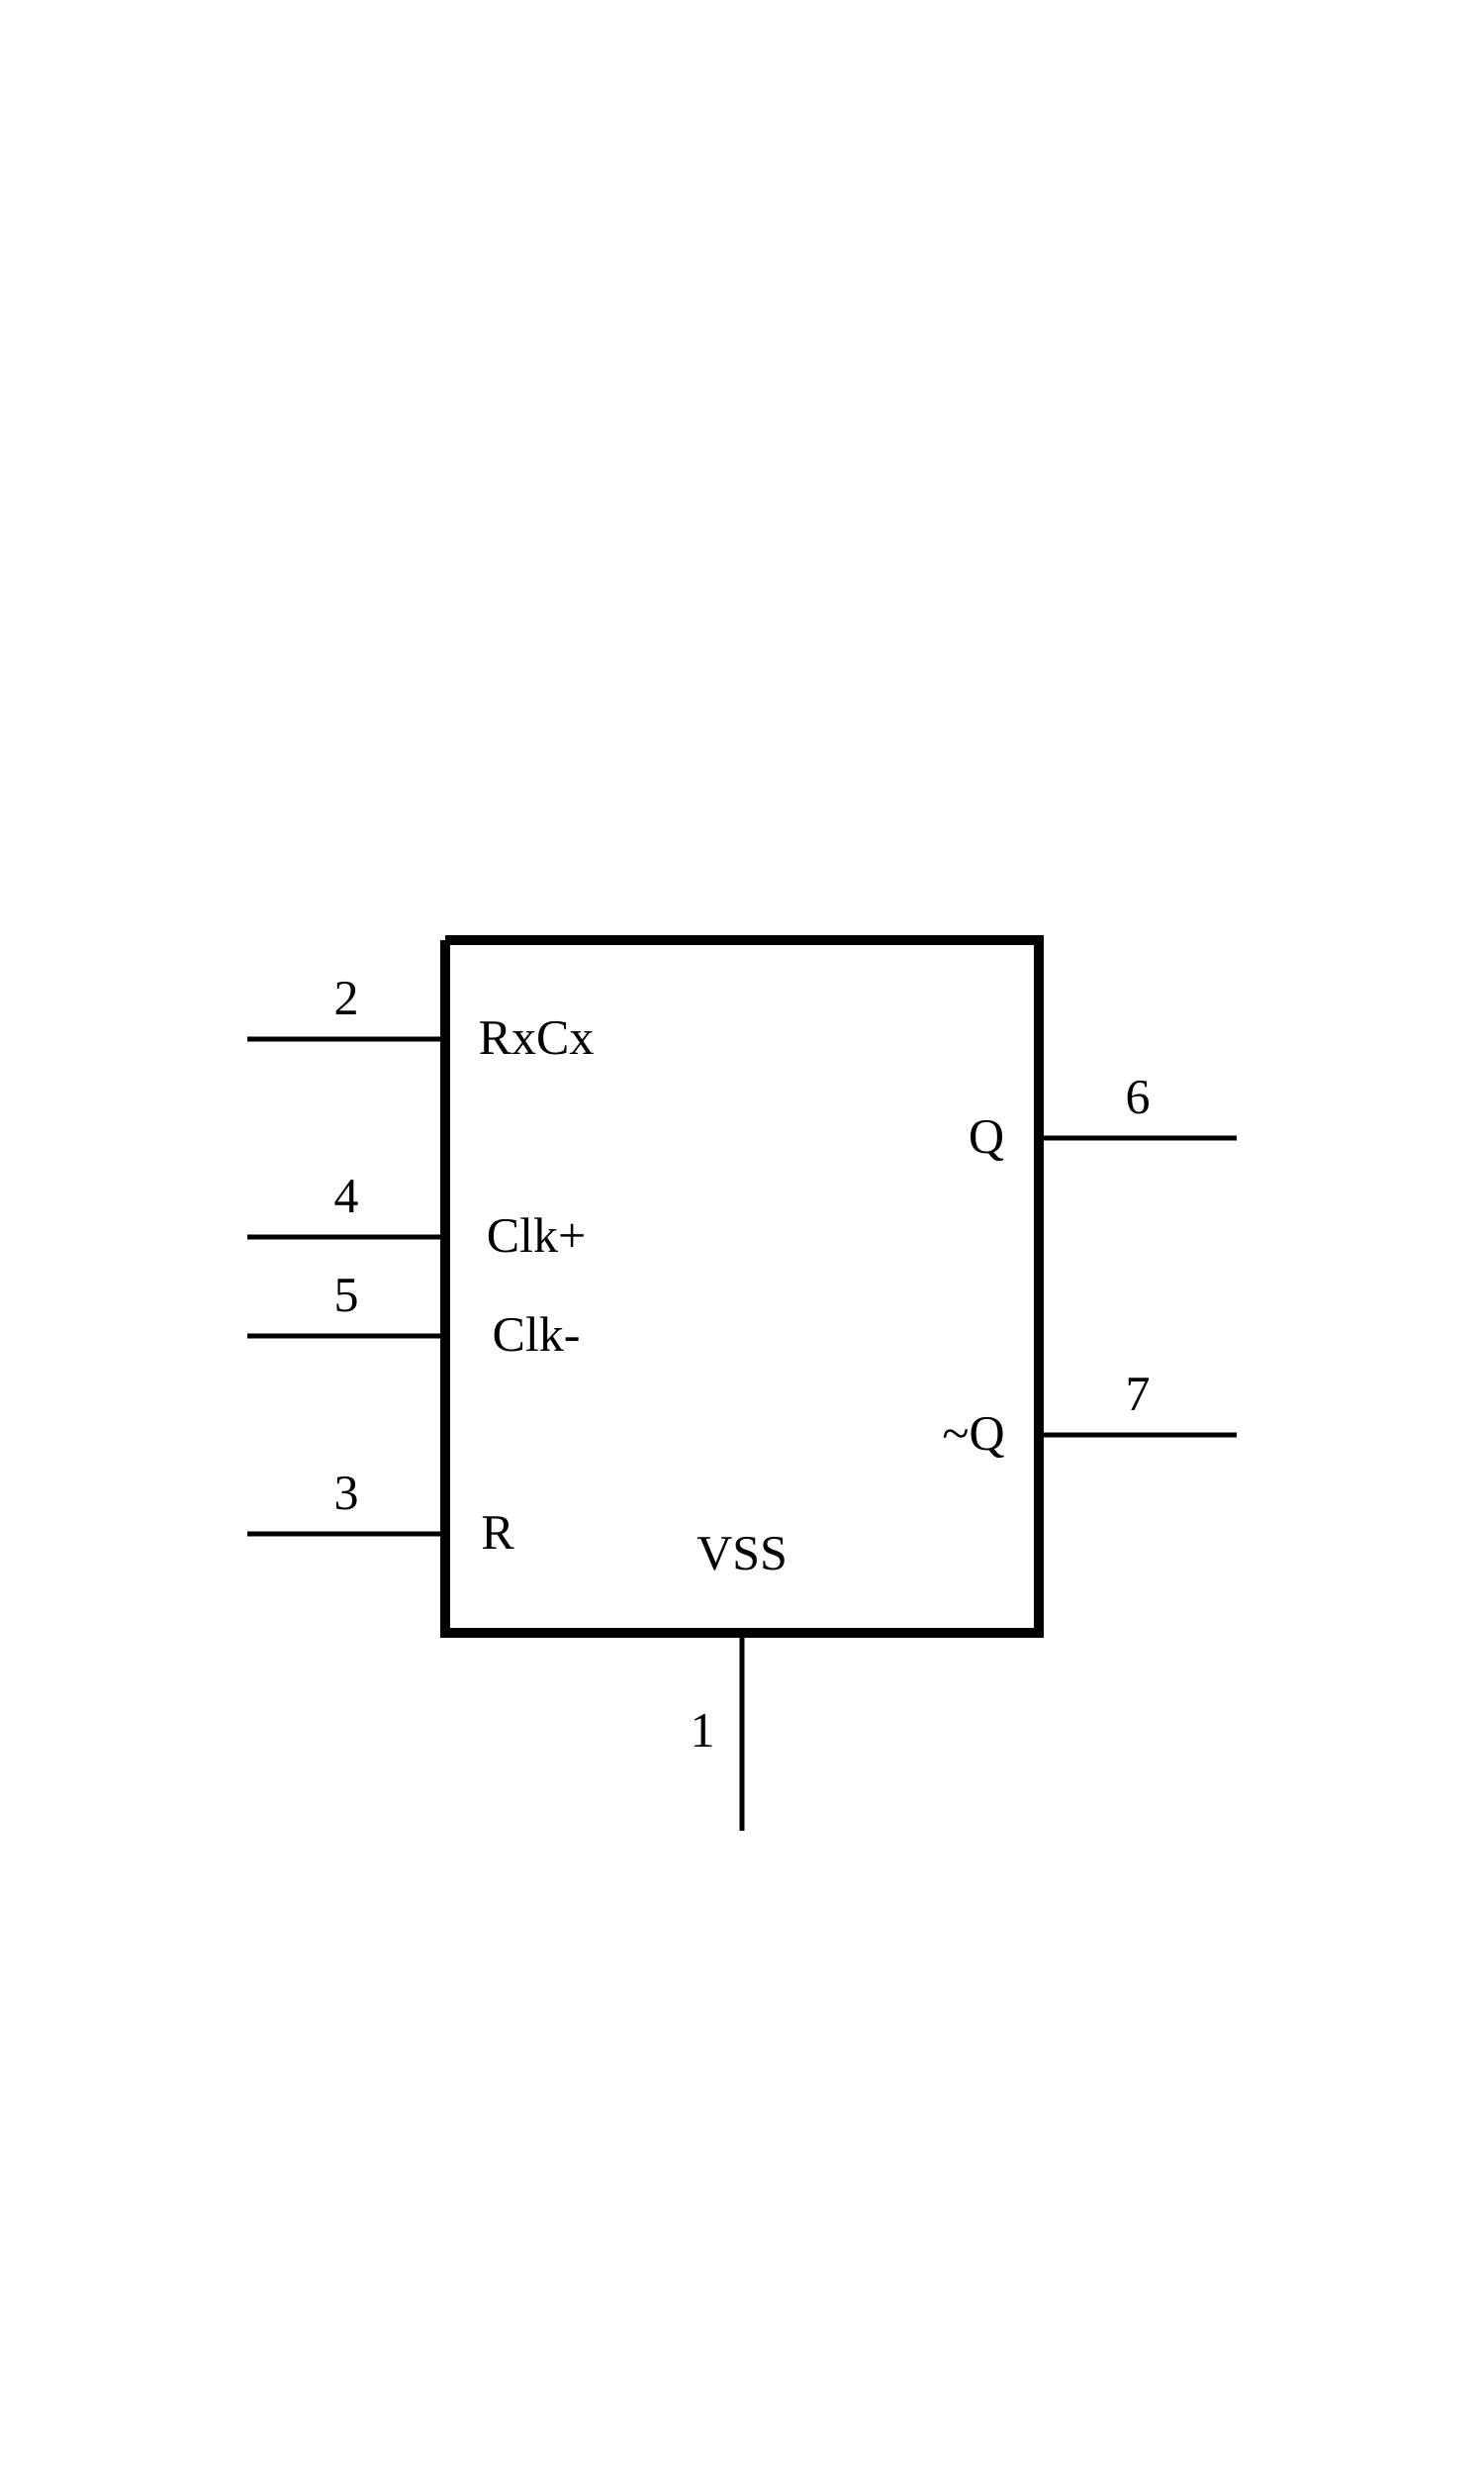
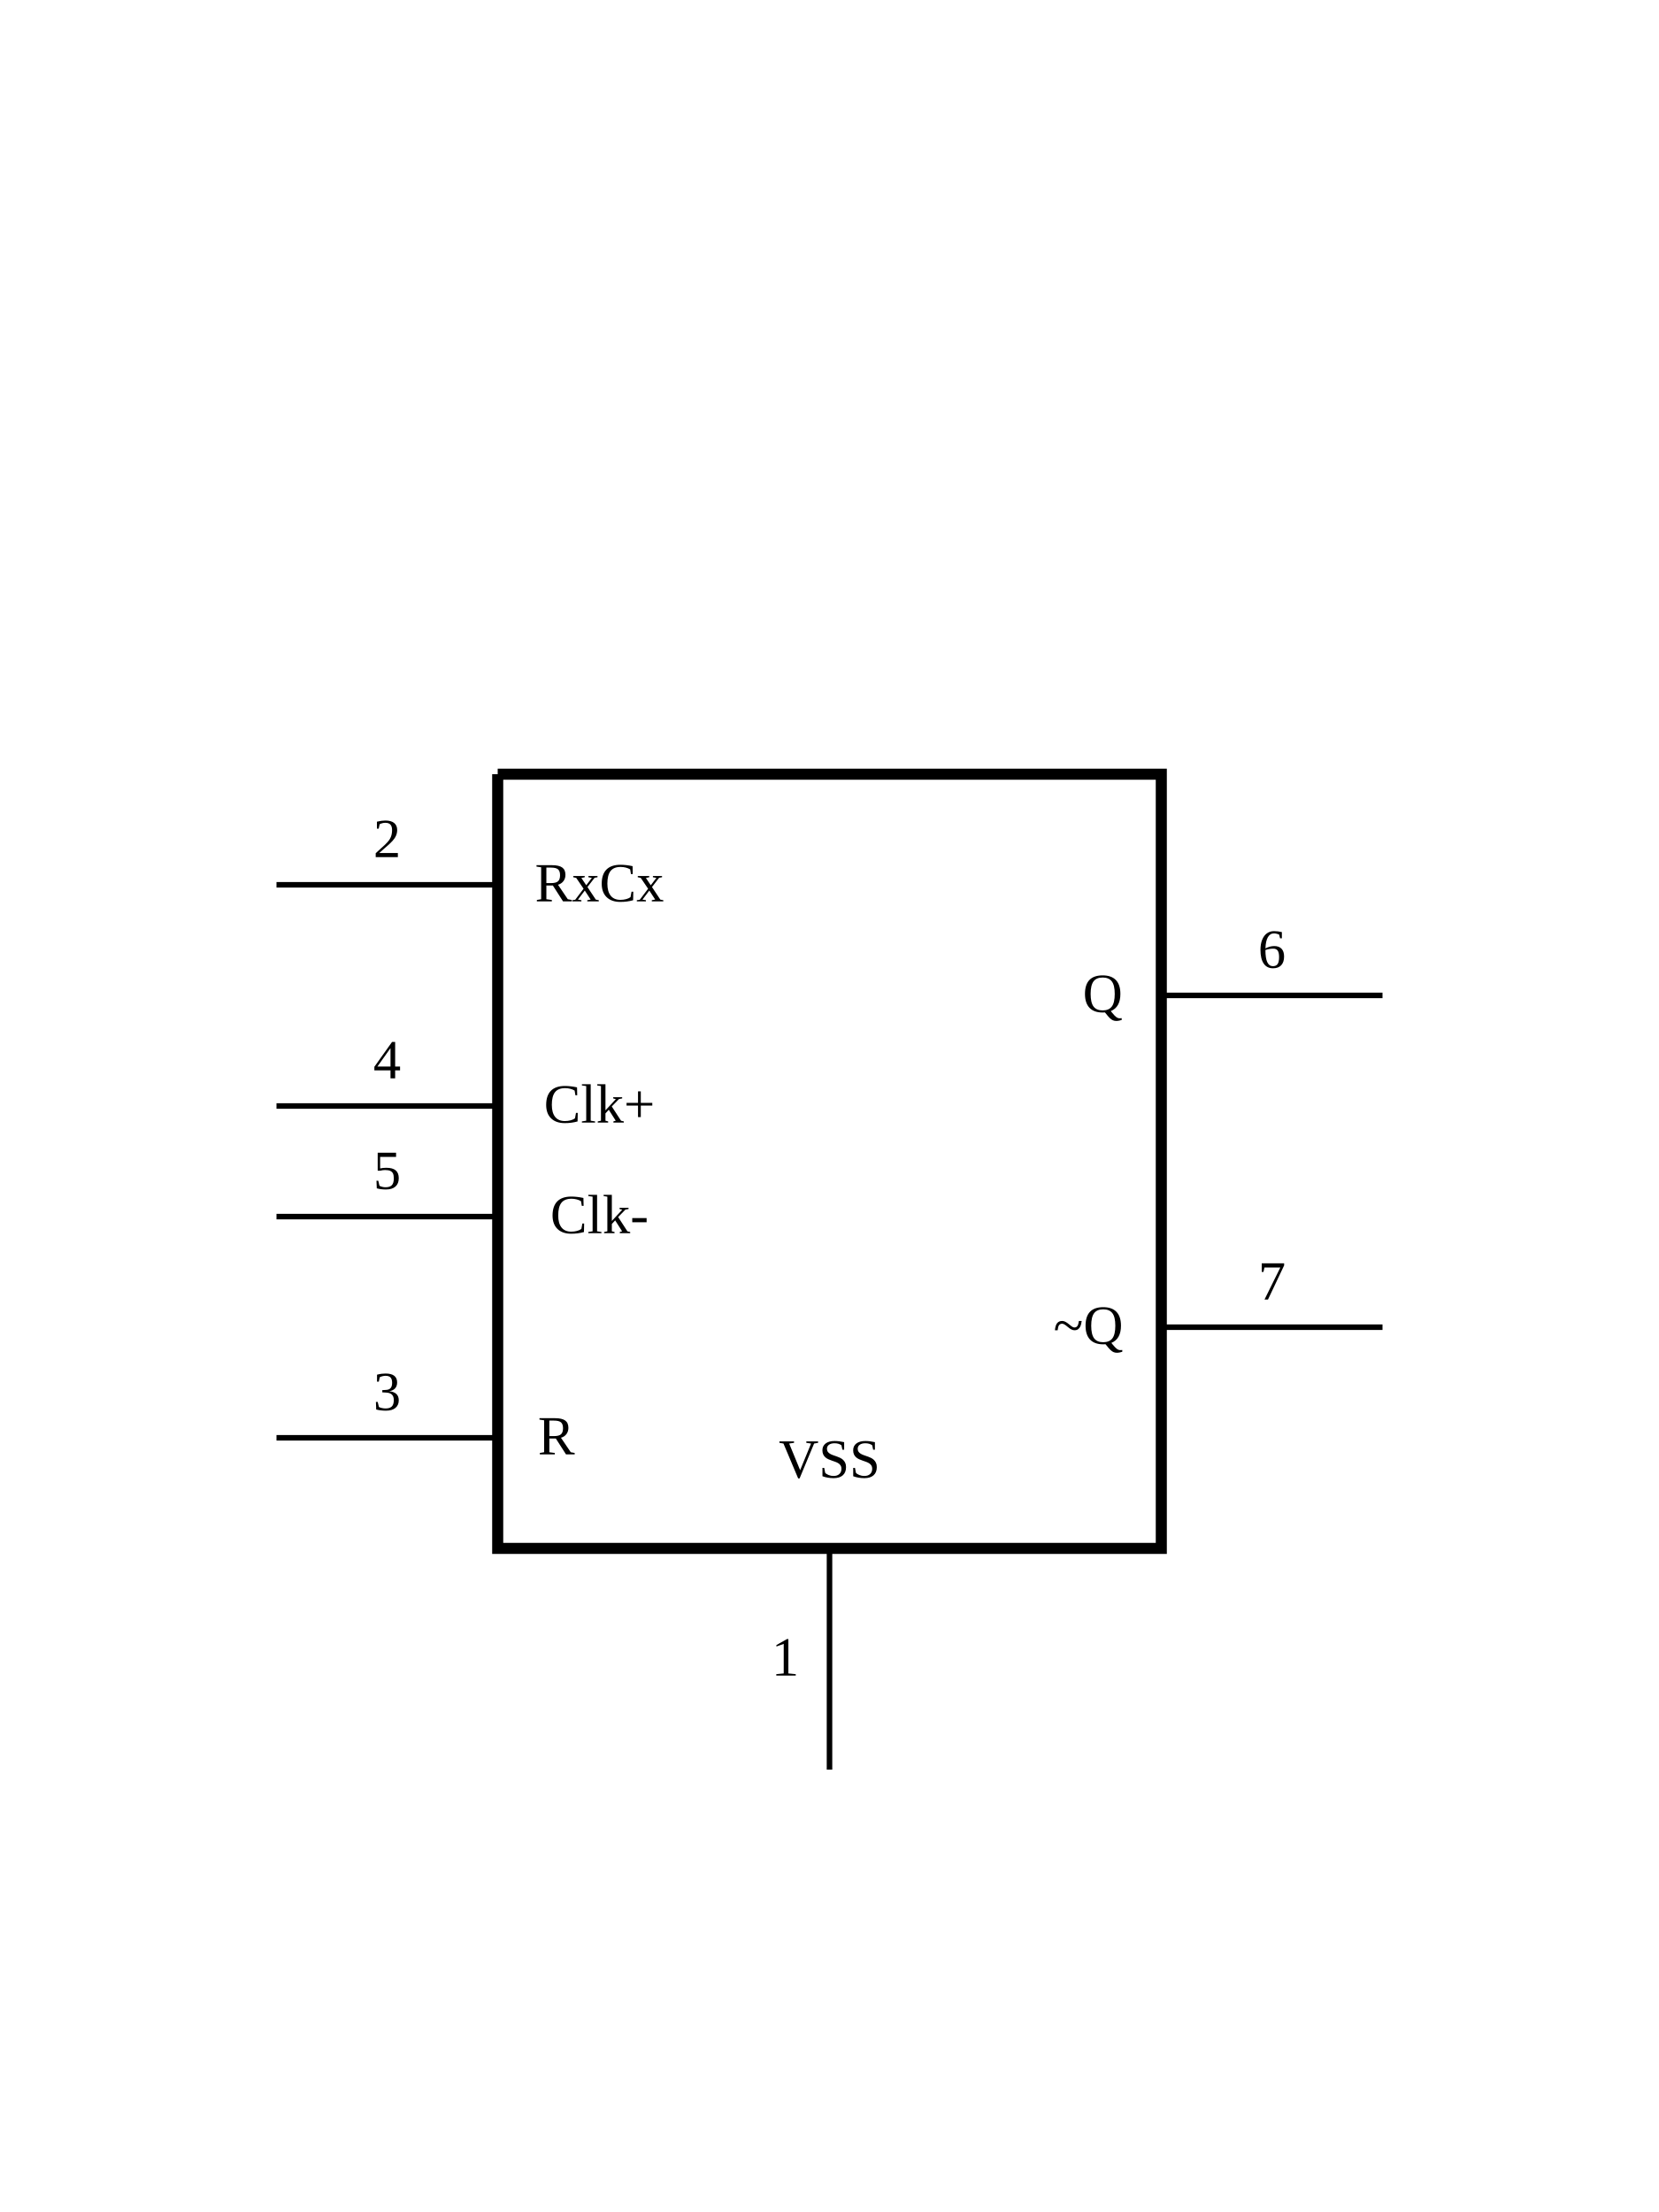
- <svg xmlns="http://www.w3.org/2000/svg" width="1500" height="2500" viewBox="-750.0 -1250.0 1500 2500">
+ <svg xmlns="http://www.w3.org/2000/svg" width="150.0" height="200.0" viewBox="-750.0 -1000.0 1500 2000">
  <defs>
</defs>
  <path d="M-300,-300 L300,-300 L300,400 L-300,400 L-300,-300" stroke-width="10" stroke="black" fill-opacity="0" />
  <text x="-40" y="500.0" font-size="50.0" fill="black" text-anchor="middle" transform="translate(0,15.0)">1</text>
  <text x="0" y="321" font-size="50.0" fill="black" text-anchor="middle" transform="translate(0,15.0)">VSS</text>
  <path d="M0,600 L0,400" stroke="black" stroke-width="5" />
  <text x="-400.0" y="-240" font-size="50.0" fill="black" text-anchor="middle" transform="translate(0,15.0)">2</text>
  <text x="-208" y="-200" font-size="50.0" fill="black" text-anchor="middle" transform="translate(0,15.0)">RxCx</text>
  <path d="M-500,-200 L-300,-200" stroke="black" stroke-width="5" />
  <text x="-400.0" y="260" font-size="50.0" fill="black" text-anchor="middle" transform="translate(0,15.0)">3</text>
  <text x="-247" y="300" font-size="50.0" fill="black" text-anchor="middle" transform="translate(0,15.0)">R</text>
  <path d="M-500,300 L-300,300" stroke="black" stroke-width="5" />
  <text x="-400.0" y="-40" font-size="50.0" fill="black" text-anchor="middle" transform="translate(0,15.0)">4</text>
  <text x="-208" y="0" font-size="50.0" fill="black" text-anchor="middle" transform="translate(0,15.0)">Clk+</text>
  <path d="M-500,0 L-300,0" stroke="black" stroke-width="5" />
  <text x="-400.0" y="60" font-size="50.0" fill="black" text-anchor="middle" transform="translate(0,15.0)">5</text>
  <text x="-208" y="100" font-size="50.0" fill="black" text-anchor="middle" transform="translate(0,15.0)">Clk-</text>
  <path d="M-500,100 L-300,100" stroke="black" stroke-width="5" />
  <text x="400.0" y="-140" font-size="50.0" fill="black" text-anchor="middle" transform="translate(0,15.0)">6</text>
  <text x="247" y="-100" font-size="50.0" fill="black" text-anchor="middle" transform="translate(0,15.0)">Q</text>
  <path d="M500,-100 L300,-100" stroke="black" stroke-width="5" />
  <text x="400.0" y="160" font-size="50.0" fill="black" text-anchor="middle" transform="translate(0,15.0)">7</text>
  <text x="234" y="200" font-size="50.0" fill="black" text-anchor="middle" transform="translate(0,15.0)">~Q</text>
  <path d="M500,200 L300,200" stroke="black" stroke-width="5" />
</svg>
